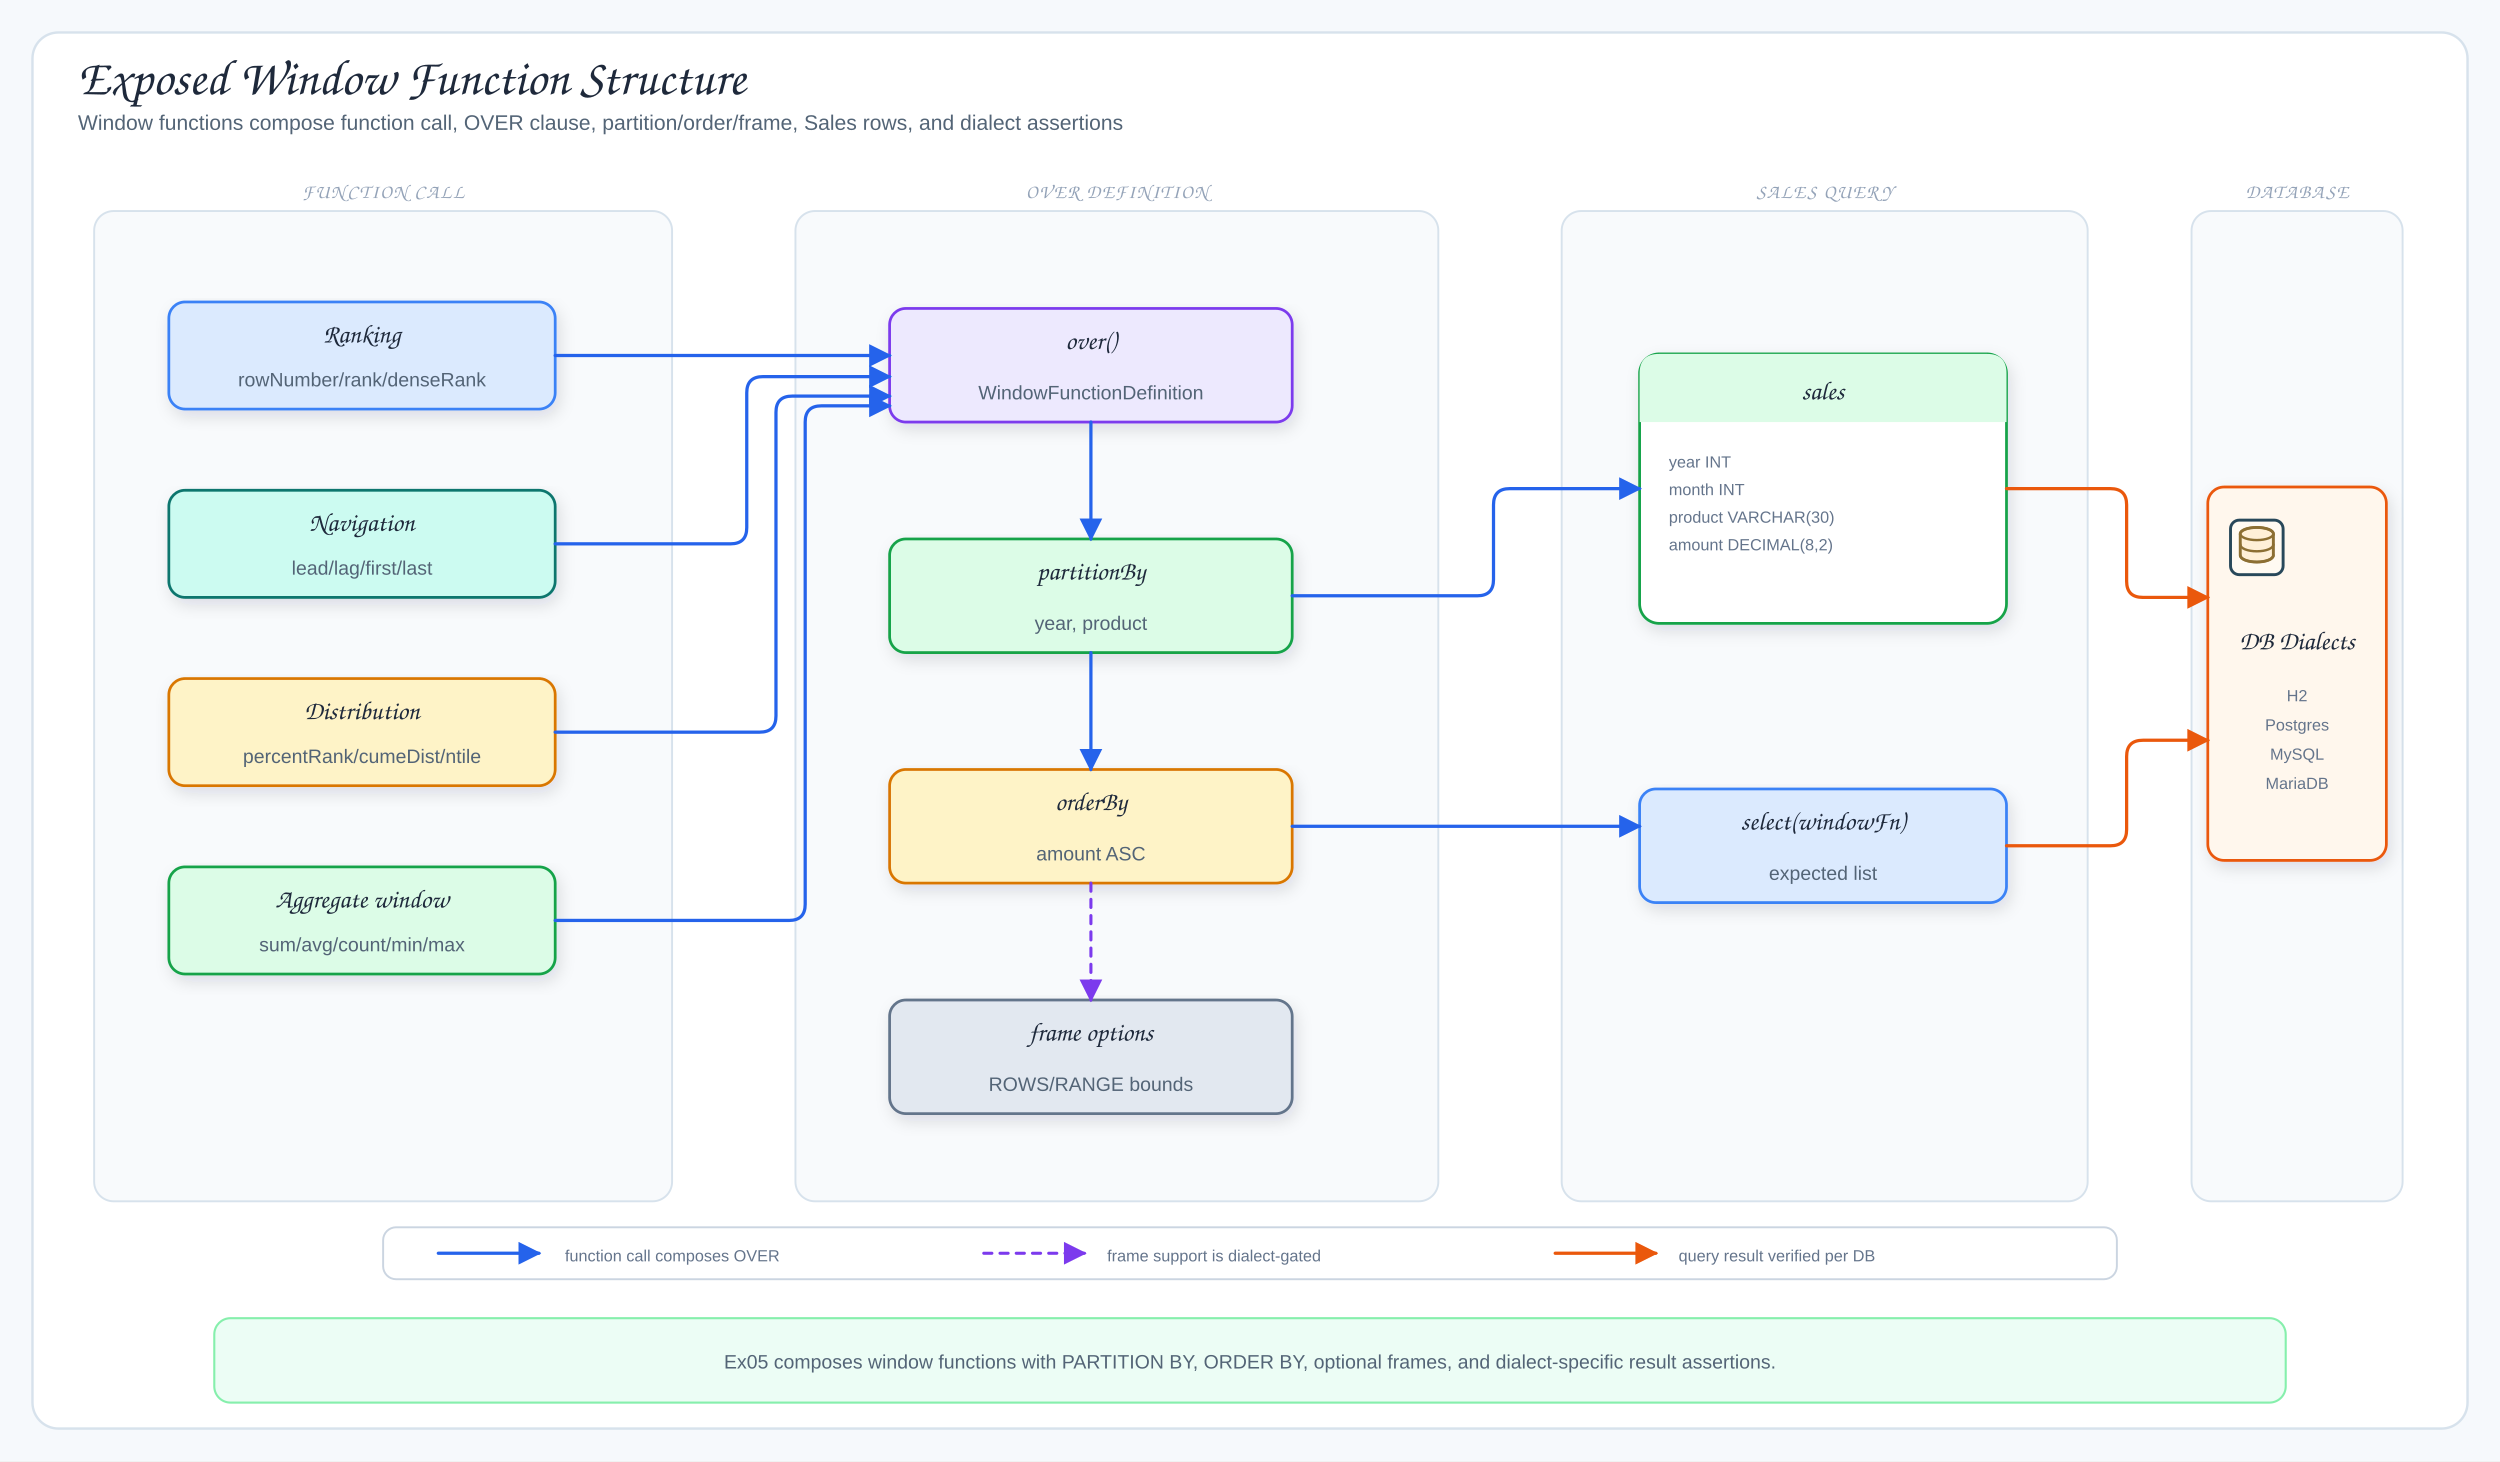
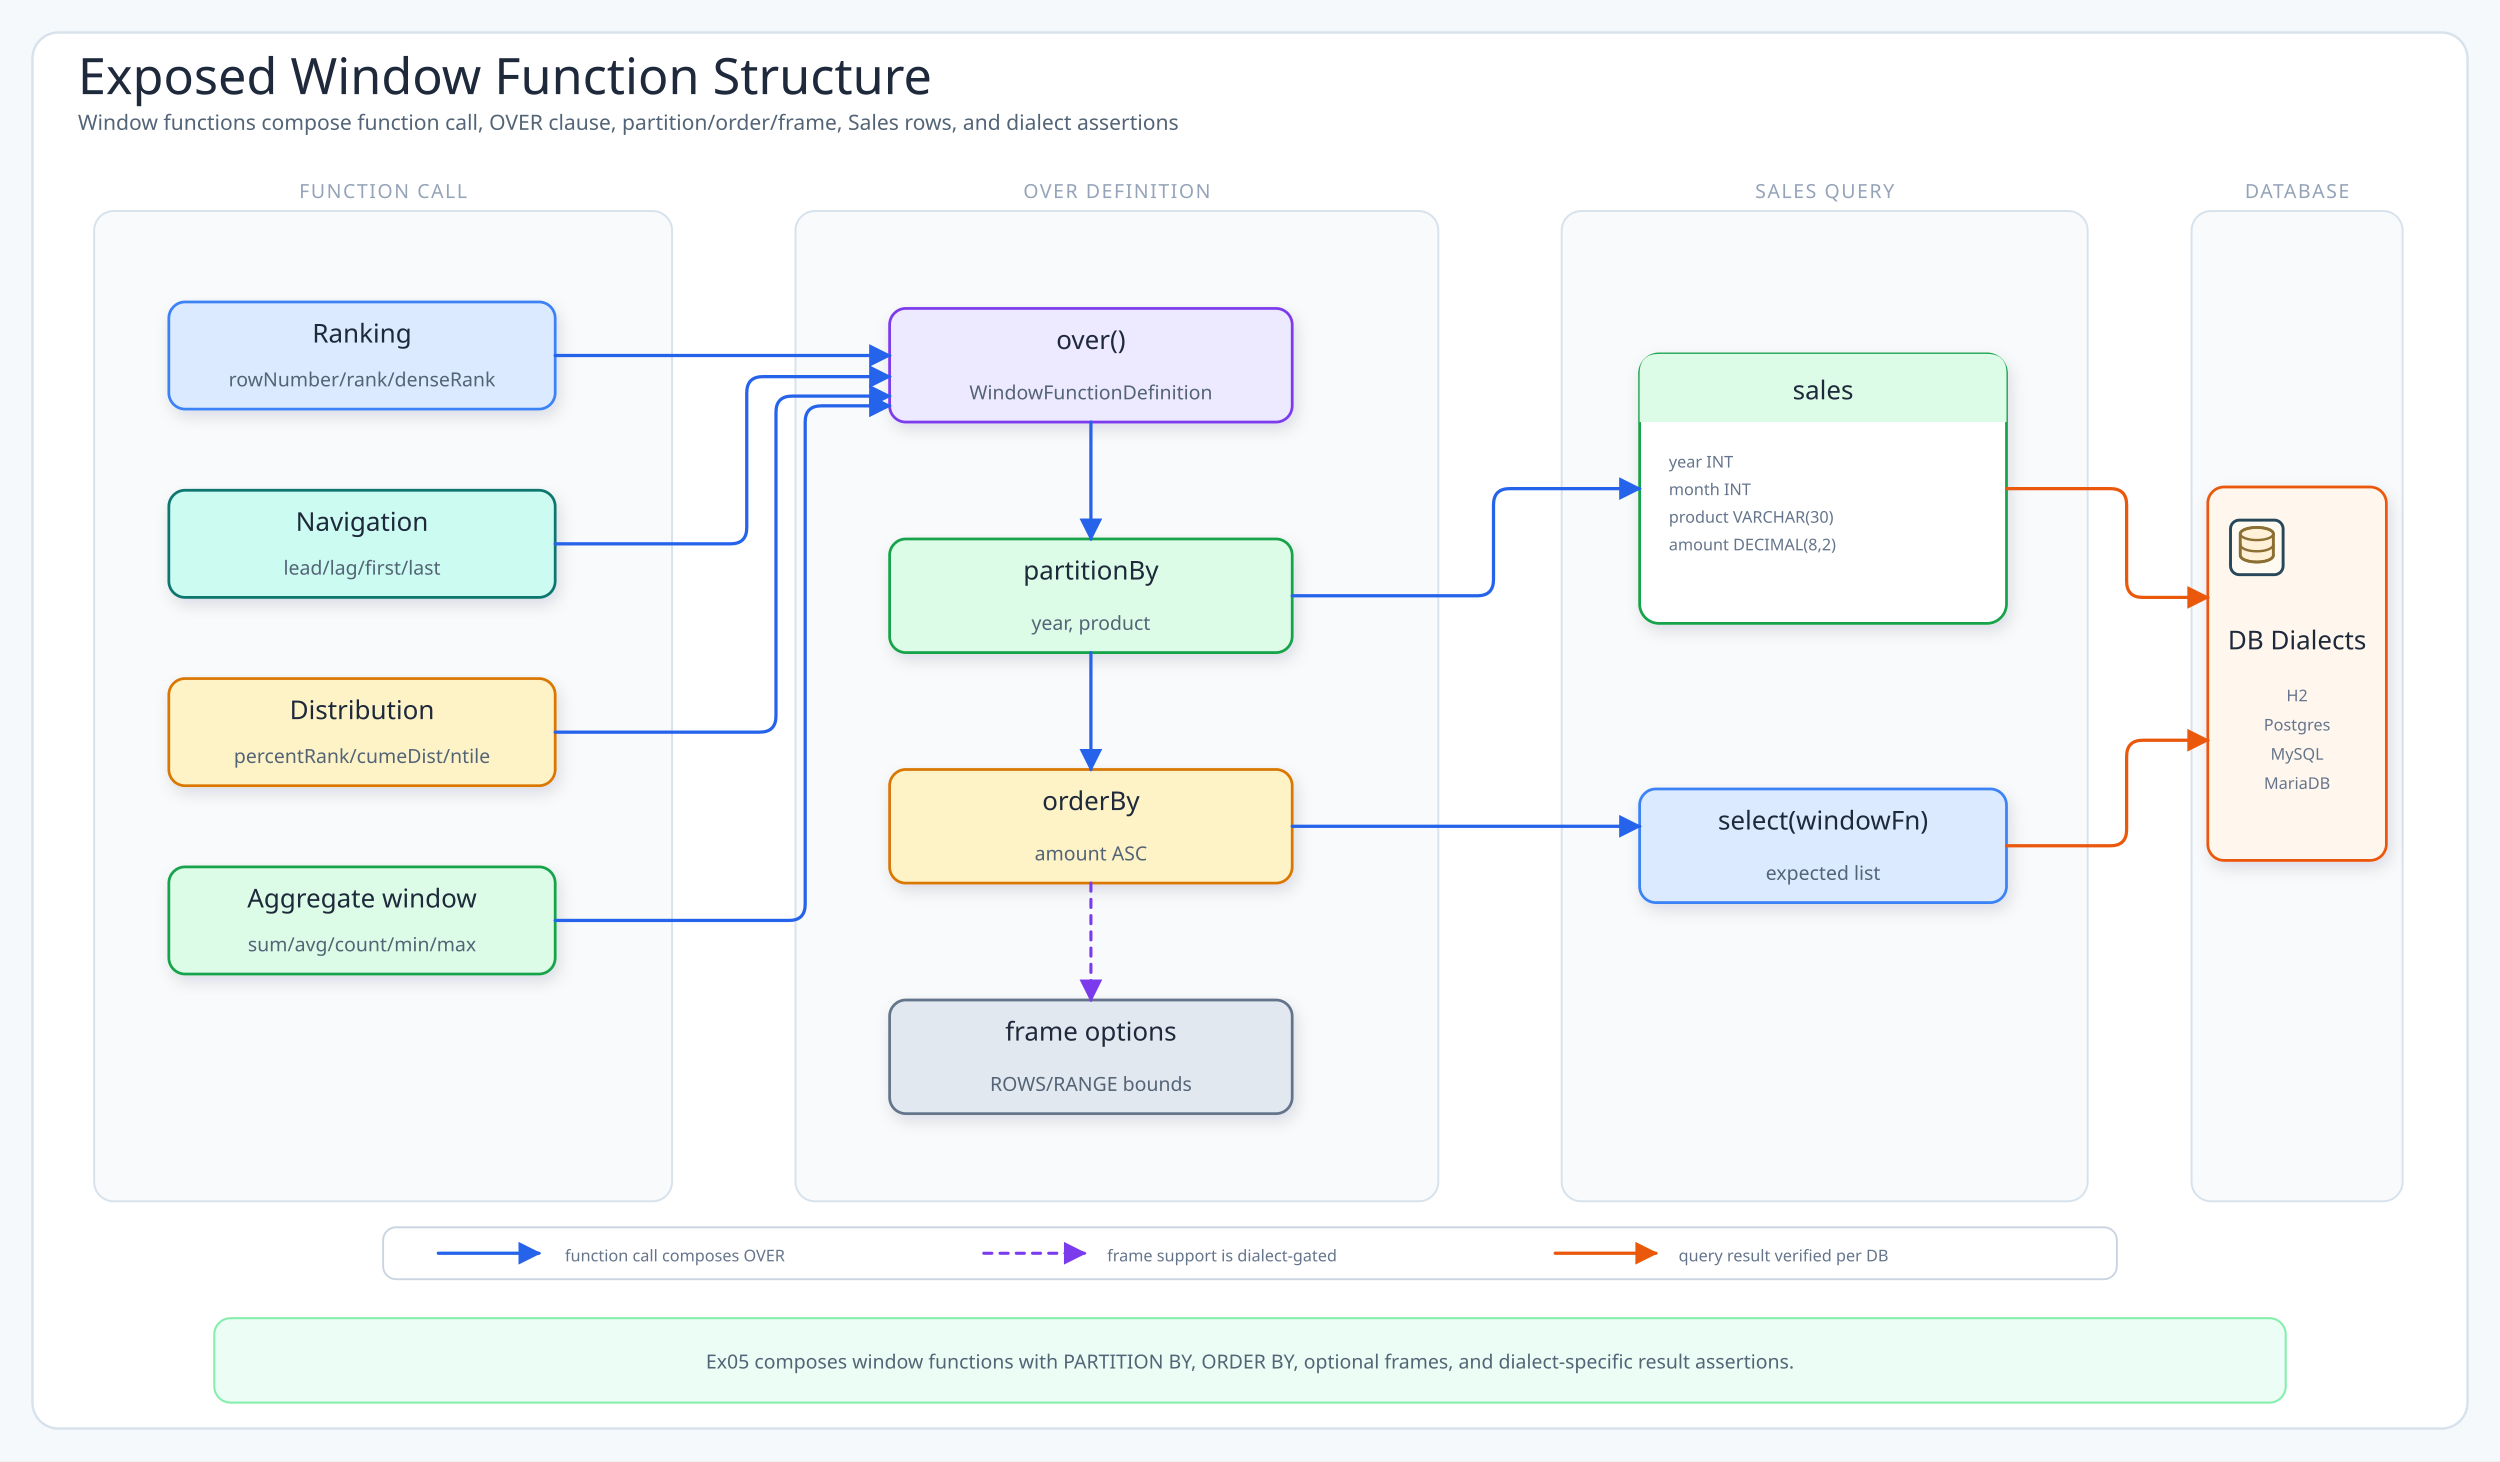
<svg xmlns="http://www.w3.org/2000/svg" viewBox="0 0 1540 900" width="1540" height="900" role="img" aria-label="Exposed Window Function Structure">
  <defs>
    <filter id="shadow" x="-10%" y="-10%" width="120%" height="130%">
      <feDropShadow dx="2" dy="4" stdDeviation="5" flood-color="#1f2937" flood-opacity="0.12" />
    </filter>
    <marker id="arrow" markerUnits="userSpaceOnUse" markerWidth="14" markerHeight="14" viewBox="0 0 10 10" refX="9" refY="5" orient="auto">
      <path d="M 0 0 L 10 5 L 0 10 Z" fill="#64748b" stroke="#64748b" stroke-dasharray="none" style="stroke-dasharray:none!important" stroke-width="0" />
    </marker>
    <marker id="arrowBlue" markerUnits="userSpaceOnUse" markerWidth="14" markerHeight="14" viewBox="0 0 10 10" refX="9" refY="5" orient="auto">
      <path d="M 0 0 L 10 5 L 0 10 Z" fill="#2563eb" stroke="#2563eb" stroke-dasharray="none" style="stroke-dasharray:none!important" stroke-width="0" />
    </marker>
    <marker id="arrowPurple" markerUnits="userSpaceOnUse" markerWidth="14" markerHeight="14" viewBox="0 0 10 10" refX="9" refY="5" orient="auto">
      <path d="M 0 0 L 10 5 L 0 10 Z" fill="#7c3aed" stroke="#7c3aed" stroke-dasharray="none" style="stroke-dasharray:none!important" stroke-width="0" />
    </marker>
    <marker id="arrowOrange" markerUnits="userSpaceOnUse" markerWidth="14" markerHeight="14" viewBox="0 0 10 10" refX="9" refY="5" orient="auto">
      <path d="M 0 0 L 10 5 L 0 10 Z" fill="#ea580c" stroke="#ea580c" stroke-dasharray="none" style="stroke-dasharray:none!important" stroke-width="0" />
    </marker>
    <marker id="arrowPink" markerUnits="userSpaceOnUse" markerWidth="14" markerHeight="14" viewBox="0 0 10 10" refX="9" refY="5" orient="auto">
      <path d="M 0 0 L 10 5 L 0 10 Z" fill="#db2777" stroke="#db2777" stroke-dasharray="none" style="stroke-dasharray:none!important" stroke-width="0" />
    </marker>
    <style>
.canvas{fill:#f6f9fc}.frame{fill:#fff;stroke:#d7e2ec;stroke-width:1.5}
- .title{font-family:"Architects Daughter","Comic Sans MS",cursive;font-size:31px;fill:#1e293b}
- .subtitle,.detail{font-family:"Comic Mono","Comic Sans MS","Comic Sans","Comic Neue",Arial,sans-serif;fill:#536476}
- .subtitle{font-size:13px}.detail{font-size:12px}.tiny{font-family:"Comic Mono","Comic Sans MS","Comic Sans","Comic Neue",Arial,sans-serif;font-size:10px;fill:#64748b}
- .label{font-family:"Architects Daughter","Comic Sans MS",cursive;font-size:16px;fill:#1e293b}
- .panelTitle{font-family:"Architects Daughter","Comic Sans MS",cursive;font-size:12px;letter-spacing:.08em;fill:#94a3b8}
+ .title{font-family:"Architects Daughter";font-size:31px;fill:#1e293b}
+ .subtitle,.detail{font-family:"Comic Mono";fill:#536476}
+ .subtitle{font-size:13px}.detail{font-size:12px}.tiny{font-family:"Comic Mono";font-size:10px;fill:#64748b}
+ .label{font-family:"Architects Daughter";font-size:16px;fill:#1e293b}
+ .panelTitle{font-family:"Architects Daughter";font-size:12px;letter-spacing:.08em;fill:#94a3b8}
.card{stroke-width:1.7;filter:url(#shadow)}.panel{fill:#f8fafc;stroke:#d7e2ec;stroke-width:1.2}
.arrow{fill:none;stroke:#2563eb;stroke-width:2;stroke-linecap:round;stroke-linejoin:round;marker-end:url(#arrowBlue)}
.runtimeUse{fill:none;stroke:#7c3aed;stroke-width:1.9;stroke-dasharray:5 5;stroke-linecap:round;stroke-linejoin:round;marker-end:url(#arrowPurple)}
.dbUse{fill:none;stroke:#ea580c;stroke-width:2;stroke-linecap:round;stroke-linejoin:round;marker-end:url(#arrowOrange)}
.savepoint{fill:none;stroke:#db2777;stroke-width:1.9;stroke-dasharray:7 4;stroke-linecap:round;stroke-linejoin:round;marker-end:url(#arrowPink)}
.returnLine{fill:none;stroke:#64748b;stroke-width:1.8;stroke-dasharray:6 5;stroke-linecap:round;stroke-linejoin:round;marker-end:url(#arrow)}
.edge{fill:none}
.lifeline{stroke:#cbd5e1;stroke-width:1.5;stroke-dasharray:5 6}
</style>
  </defs>
  <rect width="1540" height="900" class="canvas" />
  <rect x="20" y="20" width="1500" height="860" rx="16" class="frame" />
  <text x="48" y="58" class="title">Exposed Window Function Structure</text>
  <text x="48" y="80" class="subtitle">Window functions compose function call, OVER clause, partition/order/frame, Sales rows, and dialect assertions</text>
  <rect x="58" y="130" width="356" height="610" rx="12" class="panel" />
  <text x="236" y="122" class="panelTitle" text-anchor="middle">FUNCTION CALL</text>
  <rect x="104" y="186" width="238" height="66" rx="10" fill="#dbeafe" stroke="#3b82f6" class="card" />
  <text x="223" y="211" class="label" text-anchor="middle">Ranking</text>
  <text x="223" y="238" class="detail" text-anchor="middle">rowNumber/rank/denseRank</text>
  <rect x="104" y="302" width="238" height="66" rx="10" fill="#ccfbf1" stroke="#0f766e" class="card" />
  <text x="223" y="327" class="label" text-anchor="middle">Navigation</text>
  <text x="223" y="354" class="detail" text-anchor="middle">lead/lag/first/last</text>
  <rect x="104" y="418" width="238" height="66" rx="10" fill="#fef3c7" stroke="#d97706" class="card" />
  <text x="223" y="443" class="label" text-anchor="middle">Distribution</text>
  <text x="223" y="470" class="detail" text-anchor="middle">percentRank/cumeDist/ntile</text>
  <rect x="104" y="534" width="238" height="66" rx="10" fill="#dcfce7" stroke="#16a34a" class="card" />
  <text x="223" y="559" class="label" text-anchor="middle">Aggregate window</text>
  <text x="223" y="586" class="detail" text-anchor="middle">sum/avg/count/min/max</text>
  <rect x="490" y="130" width="396" height="610" rx="12" class="panel" />
  <text x="688" y="122" class="panelTitle" text-anchor="middle">OVER DEFINITION</text>
  <rect x="548" y="190" width="248" height="70" rx="10" fill="#ede9fe" stroke="#7c3aed" class="card" />
  <text x="672" y="215" class="label" text-anchor="middle">over()</text>
  <text x="672" y="246" class="detail" text-anchor="middle">WindowFunctionDefinition</text>
  <rect x="548" y="332" width="248" height="70" rx="10" fill="#dcfce7" stroke="#16a34a" class="card" />
  <text x="672" y="357" class="label" text-anchor="middle">partitionBy</text>
  <text x="672" y="388" class="detail" text-anchor="middle">year, product</text>
  <rect x="548" y="474" width="248" height="70" rx="10" fill="#fef3c7" stroke="#d97706" class="card" />
  <text x="672" y="499" class="label" text-anchor="middle">orderBy</text>
  <text x="672" y="530" class="detail" text-anchor="middle">amount ASC</text>
  <rect x="548" y="616" width="248" height="70" rx="10" fill="#e2e8f0" stroke="#64748b" class="card" />
  <text x="672" y="641" class="label" text-anchor="middle">frame options</text>
  <text x="672" y="672" class="detail" text-anchor="middle">ROWS/RANGE bounds</text>
  <rect x="962" y="130" width="324" height="610" rx="12" class="panel" />
  <text x="1124" y="122" class="panelTitle" text-anchor="middle">SALES QUERY</text>
  <rect x="1010" y="218" width="226" height="166" rx="12" fill="#fff" stroke="#16a34a" class="card" />
  <path d="M1010,260 L1010,230 Q1010,218 1022,218 L1224,218 Q1236,218 1236,230 L1236,260 Z" fill="#dcfce7" />
  <text x="1123" y="246" class="label" text-anchor="middle">sales</text>
  <text x="1028" y="288" class="tiny">year INT</text>
  <text x="1028" y="305" class="tiny">month INT</text>
  <text x="1028" y="322" class="tiny">product VARCHAR(30)</text>
  <text x="1028" y="339" class="tiny">amount DECIMAL(8,2)</text>
  <rect x="1010" y="486" width="226" height="70" rx="10" fill="#dbeafe" stroke="#3b82f6" class="card" />
  <text x="1123" y="511" class="label" text-anchor="middle">select(windowFn)</text>
  <text x="1123" y="542" class="detail" text-anchor="middle">expected list</text>
  <rect x="1350" y="130" width="130" height="610" rx="12" class="panel" />
  <text x="1415" y="122" class="panelTitle" text-anchor="middle">DATABASE</text>
  <rect x="1360" y="300" width="110" height="230" rx="10" fill="#fff7ed" stroke="#ea580c" class="card" />
  <g data-bluetape4k-icon="generic/database-server" transform="translate(1371 318) scale(.30)">
    <rect x="10" y="8" width="108" height="112" rx="18" fill="#fffaf2" stroke="#28485a" stroke-width="6" />
    <ellipse cx="64" cy="36" rx="34" ry="13" fill="#fff0d8" stroke="#8c6f33" stroke-width="6" />
    <path d="M30 36v44c0 8 15 14 34 14s34-6 34-14V36" fill="#fff0d8" stroke="#8c6f33" stroke-width="6" stroke-linejoin="round" />
    <ellipse cx="64" cy="36" rx="34" ry="13" fill="none" stroke="#8c6f33" stroke-width="5" />
    <path d="M30 58c0 8 15 14 34 14s34-6 34-14" fill="none" stroke="#8c6f33" stroke-width="5" stroke-linecap="round" />
    <path d="M30 80c0 8 15 14 34 14s34-6 34-14" fill="none" stroke="#8c6f33" stroke-width="5" stroke-linecap="round" />
  </g>
  <text x="1415" y="400" class="label" text-anchor="middle">DB Dialects</text>
  <text x="1415" y="432" class="tiny" text-anchor="middle">H2</text>
  <text x="1415" y="450" class="tiny" text-anchor="middle">Postgres</text>
  <text x="1415" y="468" class="tiny" text-anchor="middle">MySQL</text>
  <text x="1415" y="486" class="tiny" text-anchor="middle">MariaDB</text>
  <path data-connector="ranking-to-over" d="M342,219 L548,219" class="arrow edge" />
  <path data-connector="navigation-to-over" d="M342,335 L450,335 Q460,335 460,325 L460,242 Q460,232 470,232 L548,232" class="arrow edge" />
  <path data-connector="distribution-to-over" d="M342,451 L468,451 Q478,451 478,441 L478,254 Q478,244 488,244 L548,244" class="arrow edge" />
  <path data-connector="aggregate-window-to-over" d="M342,567 L486,567 Q496,567 496,557 L496,260 Q496,250 506,250 L548,250" class="arrow edge" />
  <path data-connector="over-to-partition-by" d="M672,260 L672,332" class="arrow edge" />
  <path data-connector="partition-by-to-order-by" d="M672,402 L672,474" class="arrow edge" />
  <path data-connector="order-by-to-frame-options" d="M672,544 L672,616" class="runtimeUse edge" />
  <path data-connector="partition-by-to-sales" d="M796,367 L910,367 Q920,367 920,357 L920,311 Q920,301 930,301 L1010,301" class="arrow edge" />
  <path data-connector="order-by-to-select-window" d="M796,509 L1010,509" class="arrow edge" />
  <path data-connector="sales-to-db" d="M1236,301 L1300,301 Q1310,301 1310,311 L1310,358 Q1310,368 1320,368 L1360,368" class="dbUse edge" />
  <path data-connector="select-window-to-db" d="M1236,521 L1300,521 Q1310,521 1310,511 L1310,466 Q1310,456 1320,456 L1360,456" class="dbUse edge" />
  <rect x="236" y="756" width="1068" height="32" rx="8" fill="#ffffff" stroke="#cbd5e1" stroke-width="1.2" />
  <path d="M270,772 L332,772" class="arrow" />
  <text x="348" y="777" class="tiny">function call composes OVER</text>
  <path d="M606,772 L668,772" class="runtimeUse" />
  <text x="682" y="777" class="tiny">frame support is dialect-gated</text>
  <path d="M958,772 L1020,772" class="dbUse" />
  <text x="1034" y="777" class="tiny">query result verified per DB</text>
  <rect x="132" y="812" width="1276" height="52" rx="10" fill="#ecfdf5" stroke="#86efac" stroke-width="1.3" />
  <text x="770" y="843" class="detail" text-anchor="middle">Ex05 composes window functions with PARTITION BY, ORDER BY, optional frames, and dialect-specific result assertions.</text>
</svg>
